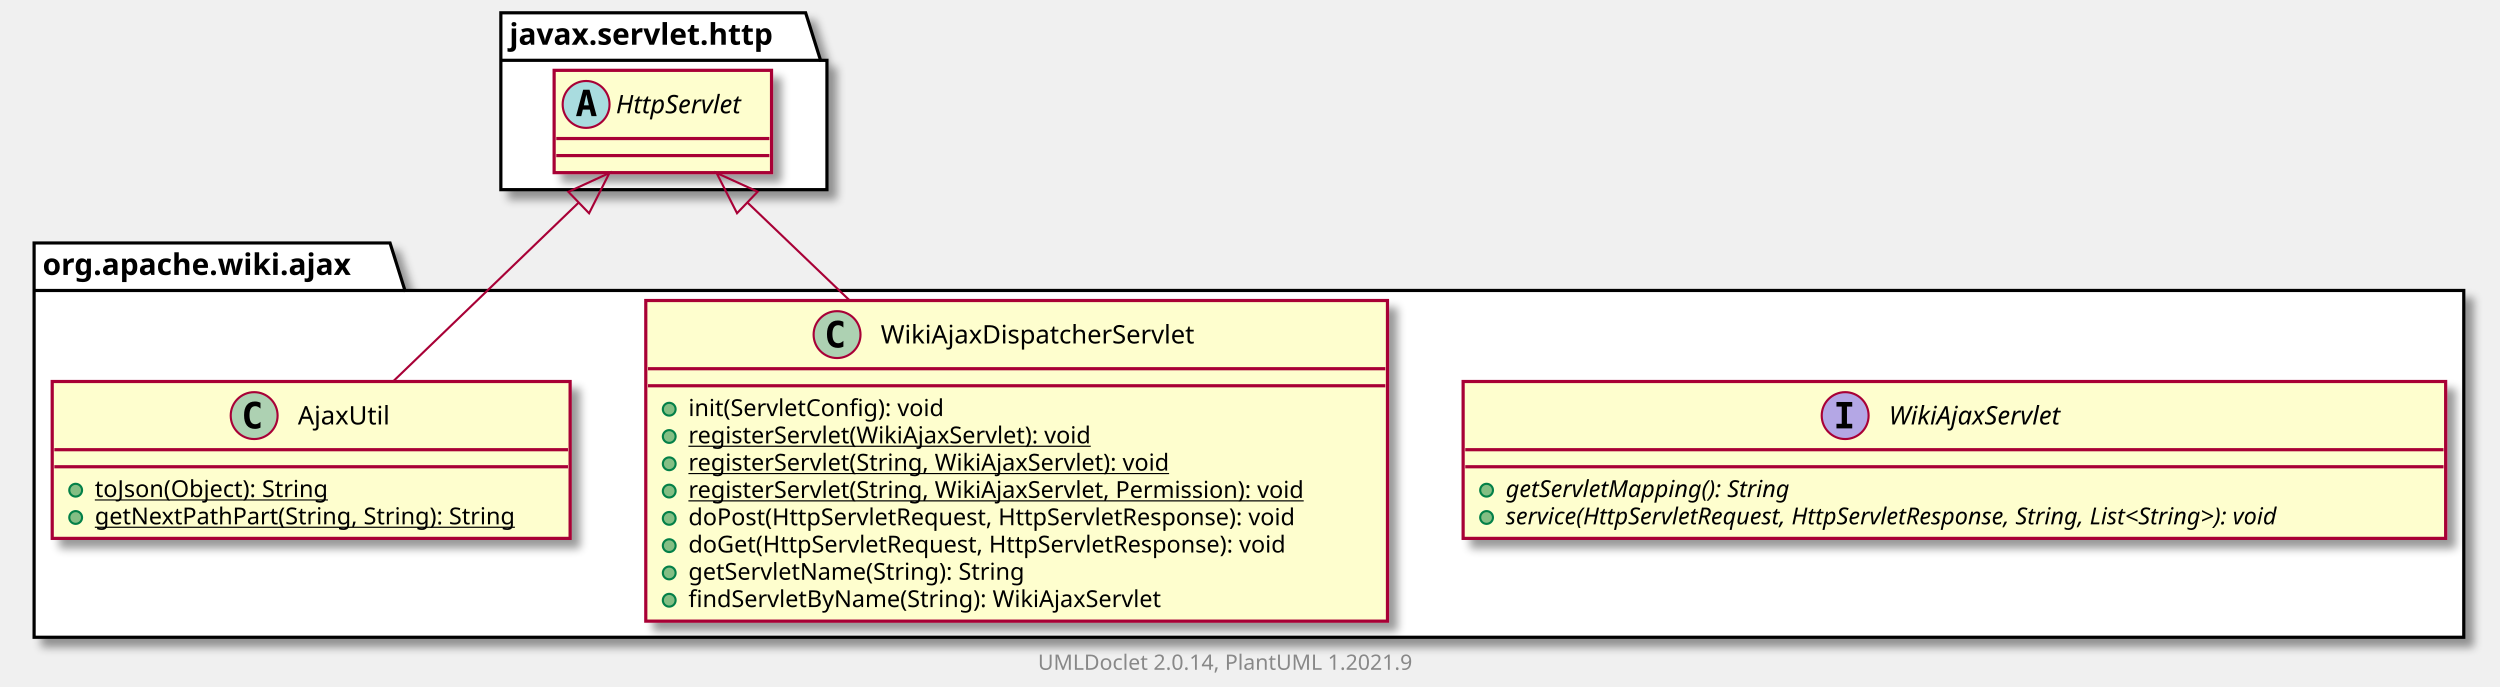
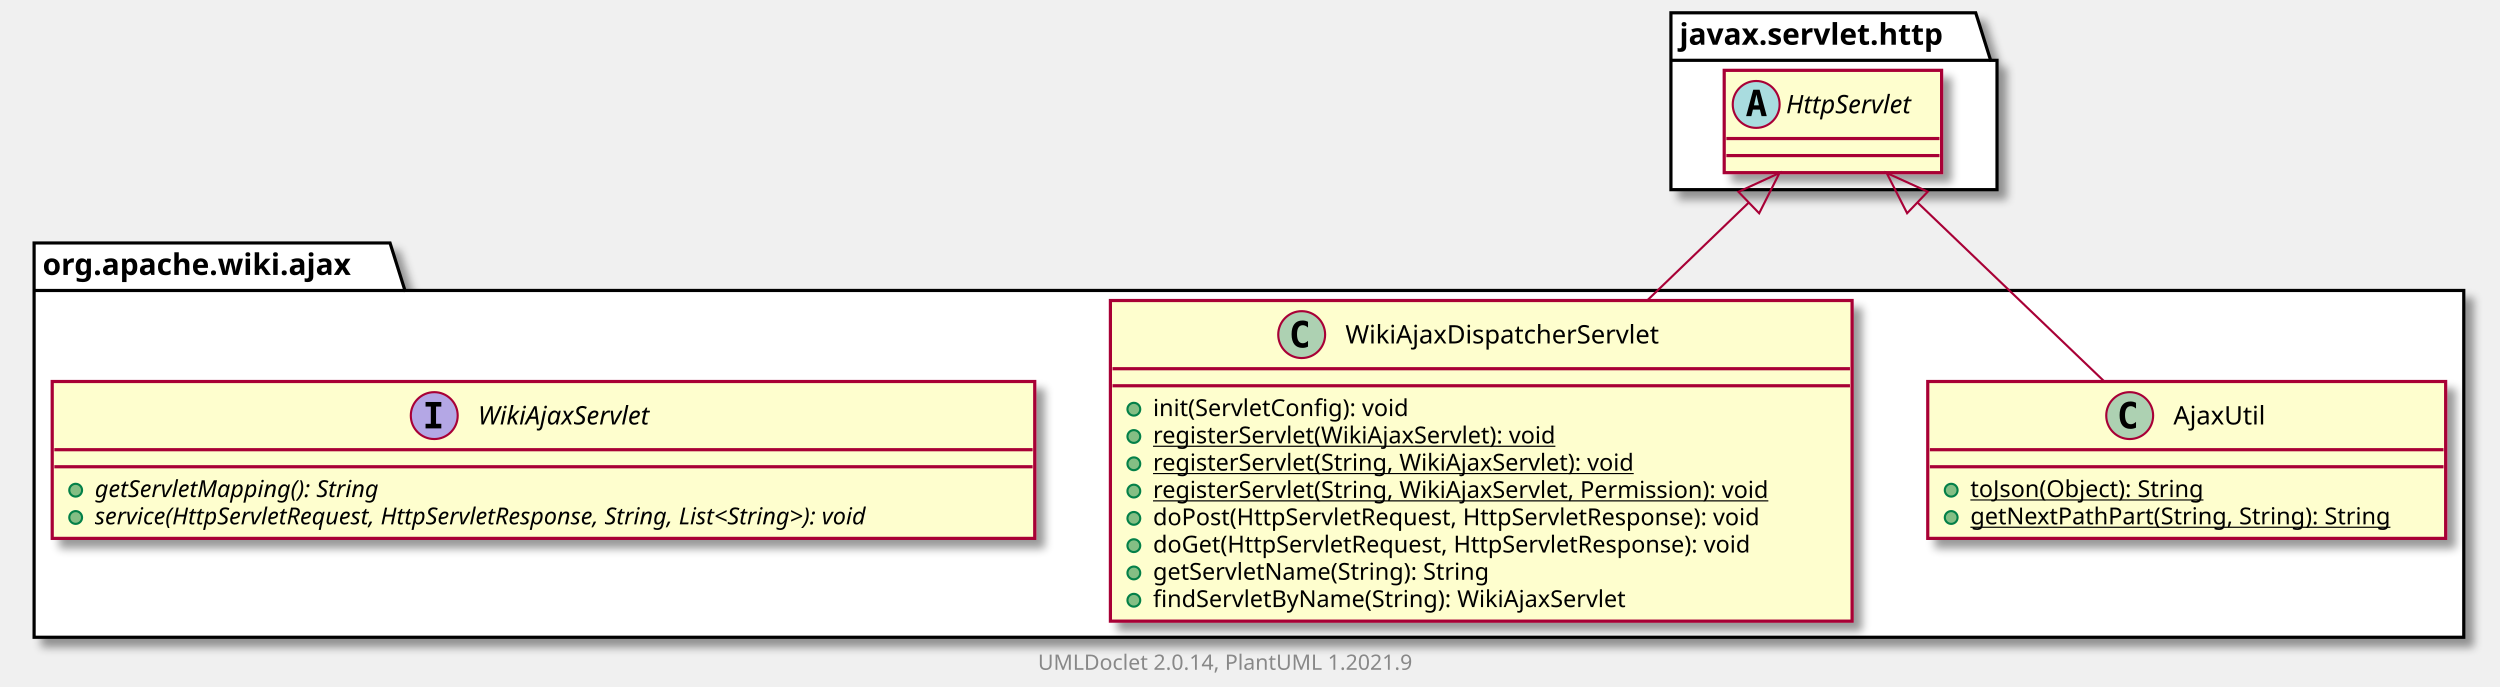
<svg xmlns="http://www.w3.org/2000/svg" xmlns:xlink="http://www.w3.org/1999/xlink" contentScriptType="application/ecmascript" contentStyleType="text/css" height="322px" preserveAspectRatio="none" style="width:1173px;height:322px;background:#FFFFFF;" version="1.1" viewBox="0 0 1173 322" width="1173px" zoomAndPan="magnify">
  <defs>
-     <filter height="300%" id="f1lxdc7wnnqs9g" width="300%" x="-1" y="-1">
+     <filter height="300%" id="fa0p190t9cnt2" width="300%" x="-1" y="-1">
      <feGaussianBlur result="blurOut" stdDeviation="2.0" />
      <feColorMatrix in="blurOut" result="blurOut2" type="matrix" values="0 0 0 0 0 0 0 0 0 0 0 0 0 0 0 0 0 0 .4 0" />
      <feOffset dx="4.0" dy="4.0" in="blurOut2" result="blurOut3" />
      <feBlend in="SourceGraphic" in2="blurOut3" mode="normal" />
    </filter>
  </defs>
  <g>
-     <polygon fill="#FFFFFF" filter="url(#f1lxdc7wnnqs9g)" points="16,114,183,114,190,136.297,1156,136.297,1156,299,16,299,16,114" style="stroke:#000000;stroke-width:1.5;" />
+     <polygon fill="#FFFFFF" filter="url(#fa0p190t9cnt2)" points="16,114,183,114,190,136.297,1156,136.297,1156,299,16,299,16,114" style="stroke:#000000;stroke-width:1.5;" />
    <line style="stroke:#000000;stroke-width:1.5;" x1="16" x2="190" y1="136.297" y2="136.297" />
    <text fill="#000000" font-family="sans-serif" font-size="14" font-weight="bold" lengthAdjust="spacing" textLength="161" x="20" y="128.995">org.apache.wiki.ajax</text>
-     <polygon fill="#FFFFFF" filter="url(#f1lxdc7wnnqs9g)" points="235,6,378,6,385,28.297,388,28.297,388,89,235,89,235,6" style="stroke:#000000;stroke-width:1.5;" />
-     <line style="stroke:#000000;stroke-width:1.5;" x1="235" x2="385" y1="28.297" y2="28.297" />
-     <text fill="#000000" font-family="sans-serif" font-size="14" font-weight="bold" lengthAdjust="spacing" textLength="137" x="239" y="20.995">javax.servlet.http</text>
-     <a href="WikiAjaxServlet.html" target="_top" title="WikiAjaxServlet.html" xlink:actuate="onRequest" xlink:href="WikiAjaxServlet.html" xlink:show="new" xlink:title="WikiAjaxServlet.html" xlink:type="simple">
-       <rect codeLine="3" fill="#FEFECE" filter="url(#f1lxdc7wnnqs9g)" height="73.609" id="org.apache.wiki.ajax.WikiAjaxServlet" style="stroke:#A80036;stroke-width:1.5;" width="461" x="686.5" y="179" />
-       <ellipse cx="865.75" cy="195" fill="#B4A7E5" rx="11" ry="11" style="stroke:#A80036;stroke-width:1.0;" />
-       <path d="M861.672,190.766 L861.672,188.609 L869.062,188.609 L869.062,190.766 L866.594,190.766 L866.594,198.844 L869.062,198.844 L869.062,201 L861.672,201 L861.672,198.844 L864.141,198.844 L864.141,190.766 L861.672,190.766 Z " fill="#000000" />
-       <text fill="#000000" font-family="sans-serif" font-size="12" font-style="italic" lengthAdjust="spacing" textLength="94" x="886.25" y="199.154">WikiAjaxServlet</text>
-       <line style="stroke:#A80036;stroke-width:1.5;" x1="687.5" x2="1146.5" y1="211" y2="211" />
-       <line style="stroke:#A80036;stroke-width:1.5;" x1="687.5" x2="1146.5" y1="219" y2="219" />
-       <ellipse cx="697.5" cy="230" fill="#84BE84" rx="3" ry="3" style="stroke:#038048;stroke-width:1.0;" />
-       <text fill="#000000" font-family="sans-serif" font-size="11" font-style="italic" lengthAdjust="spacing" textLength="154" x="706.5" y="233.21">getServletMapping(): String</text>
-       <ellipse cx="697.5" cy="242.805" fill="#84BE84" rx="3" ry="3" style="stroke:#038048;stroke-width:1.0;" />
-       <text fill="#000000" font-family="sans-serif" font-size="11" font-style="italic" lengthAdjust="spacing" textLength="435" x="706.5" y="246.015">service(HttpServletRequest, HttpServletResponse, String, List&lt;String&gt;): void</text>
+     <polygon fill="#FFFFFF" filter="url(#fa0p190t9cnt2)" points="784,6,927,6,934,28.297,937,28.297,937,89,784,89,784,6" style="stroke:#000000;stroke-width:1.5;" />
+     <line style="stroke:#000000;stroke-width:1.5;" x1="784" x2="934" y1="28.297" y2="28.297" />
+     <text fill="#000000" font-family="sans-serif" font-size="14" font-weight="bold" lengthAdjust="spacing" textLength="137" x="788" y="20.995">javax.servlet.http</text>
+     <a href="AjaxUtil.html" target="_top" title="AjaxUtil.html" xlink:actuate="onRequest" xlink:href="AjaxUtil.html" xlink:show="new" xlink:title="AjaxUtil.html" xlink:type="simple">
+       <rect codeLine="3" fill="#FEFECE" filter="url(#fa0p190t9cnt2)" height="73.609" id="org.apache.wiki.ajax.AjaxUtil" style="stroke:#A80036;stroke-width:1.5;" width="243" x="904.5" y="179" />
+       <ellipse cx="999.25" cy="195" fill="#ADD1B2" rx="11" ry="11" style="stroke:#A80036;stroke-width:1.0;" />
+       <path d="M1002.219,200.641 Q1001.641,200.938 1001,201.078 Q1000.359,201.234 999.656,201.234 Q997.156,201.234 995.828,199.594 Q994.516,197.938 994.516,194.812 Q994.516,191.688 995.828,190.031 Q997.156,188.375 999.656,188.375 Q1000.359,188.375 1001,188.531 Q1001.656,188.688 1002.219,188.984 L1002.219,191.703 Q1001.594,191.125 1001,190.859 Q1000.406,190.578 999.781,190.578 Q998.438,190.578 997.75,191.656 Q997.062,192.719 997.062,194.812 Q997.062,196.906 997.75,197.984 Q998.438,199.047 999.781,199.047 Q1000.406,199.047 1001,198.781 Q1001.594,198.5 1002.219,197.922 L1002.219,200.641 Z " fill="#000000" />
+       <text fill="#000000" font-family="sans-serif" font-size="12" lengthAdjust="spacing" textLength="45" x="1019.75" y="199.154">AjaxUtil</text>
+       <line style="stroke:#A80036;stroke-width:1.5;" x1="905.5" x2="1146.5" y1="211" y2="211" />
+       <line style="stroke:#A80036;stroke-width:1.5;" x1="905.5" x2="1146.5" y1="219" y2="219" />
+       <ellipse cx="915.5" cy="230" fill="#84BE84" rx="3" ry="3" style="stroke:#038048;stroke-width:1.0;" />
+       <text fill="#000000" font-family="sans-serif" font-size="11" lengthAdjust="spacing" text-decoration="underline" textLength="121" x="924.5" y="233.21">toJson(Object): String</text>
+       <ellipse cx="915.5" cy="242.805" fill="#84BE84" rx="3" ry="3" style="stroke:#038048;stroke-width:1.0;" />
+       <text fill="#000000" font-family="sans-serif" font-size="11" lengthAdjust="spacing" text-decoration="underline" textLength="217" x="924.5" y="246.015">getNextPathPart(String, String): String</text>
    </a>
    <a href="WikiAjaxDispatcherServlet.html" target="_top" title="WikiAjaxDispatcherServlet.html" xlink:actuate="onRequest" xlink:href="WikiAjaxDispatcherServlet.html" xlink:show="new" xlink:title="WikiAjaxDispatcherServlet.html" xlink:type="simple">
-       <rect codeLine="8" fill="#FEFECE" filter="url(#f1lxdc7wnnqs9g)" height="150.438" id="org.apache.wiki.ajax.WikiAjaxDispatcherServlet" style="stroke:#A80036;stroke-width:1.5;" width="348" x="303" y="141" />
-       <ellipse cx="392.75" cy="157" fill="#ADD1B2" rx="11" ry="11" style="stroke:#A80036;stroke-width:1.0;" />
-       <path d="M395.719,162.641 Q395.141,162.938 394.5,163.078 Q393.859,163.234 393.156,163.234 Q390.656,163.234 389.328,161.594 Q388.016,159.938 388.016,156.812 Q388.016,153.688 389.328,152.031 Q390.656,150.375 393.156,150.375 Q393.859,150.375 394.5,150.531 Q395.156,150.688 395.719,150.984 L395.719,153.703 Q395.094,153.125 394.5,152.859 Q393.906,152.578 393.281,152.578 Q391.938,152.578 391.25,153.656 Q390.562,154.719 390.562,156.812 Q390.562,158.906 391.25,159.984 Q391.938,161.047 393.281,161.047 Q393.906,161.047 394.5,160.781 Q395.094,160.5 395.719,159.922 L395.719,162.641 Z " fill="#000000" />
-       <text fill="#000000" font-family="sans-serif" font-size="12" lengthAdjust="spacing" textLength="160" x="413.25" y="161.154">WikiAjaxDispatcherServlet</text>
-       <line style="stroke:#A80036;stroke-width:1.5;" x1="304" x2="650" y1="173" y2="173" />
-       <line style="stroke:#A80036;stroke-width:1.5;" x1="304" x2="650" y1="181" y2="181" />
-       <ellipse cx="314" cy="192" fill="#84BE84" rx="3" ry="3" style="stroke:#038048;stroke-width:1.0;" />
-       <text fill="#000000" font-family="sans-serif" font-size="11" lengthAdjust="spacing" textLength="132" x="323" y="195.21">init(ServletConfig): void</text>
-       <ellipse cx="314" cy="204.805" fill="#84BE84" rx="3" ry="3" style="stroke:#038048;stroke-width:1.0;" />
-       <text fill="#000000" font-family="sans-serif" font-size="11" lengthAdjust="spacing" text-decoration="underline" textLength="208" x="323" y="208.015">registerServlet(WikiAjaxServlet): void</text>
-       <ellipse cx="314" cy="217.609" fill="#84BE84" rx="3" ry="3" style="stroke:#038048;stroke-width:1.0;" />
-       <text fill="#000000" font-family="sans-serif" font-size="11" lengthAdjust="spacing" text-decoration="underline" textLength="250" x="323" y="220.82">registerServlet(String, WikiAjaxServlet): void</text>
-       <ellipse cx="314" cy="230.414" fill="#84BE84" rx="3" ry="3" style="stroke:#038048;stroke-width:1.0;" />
-       <text fill="#000000" font-family="sans-serif" font-size="11" lengthAdjust="spacing" text-decoration="underline" textLength="322" x="323" y="233.625">registerServlet(String, WikiAjaxServlet, Permission): void</text>
-       <ellipse cx="314" cy="243.219" fill="#84BE84" rx="3" ry="3" style="stroke:#038048;stroke-width:1.0;" />
-       <text fill="#000000" font-family="sans-serif" font-size="11" lengthAdjust="spacing" textLength="314" x="323" y="246.429">doPost(HttpServletRequest, HttpServletResponse): void</text>
-       <ellipse cx="314" cy="256.023" fill="#84BE84" rx="3" ry="3" style="stroke:#038048;stroke-width:1.0;" />
-       <text fill="#000000" font-family="sans-serif" font-size="11" lengthAdjust="spacing" textLength="309" x="323" y="259.234">doGet(HttpServletRequest, HttpServletResponse): void</text>
-       <ellipse cx="314" cy="268.828" fill="#84BE84" rx="3" ry="3" style="stroke:#038048;stroke-width:1.0;" />
-       <text fill="#000000" font-family="sans-serif" font-size="11" lengthAdjust="spacing" textLength="175" x="323" y="272.039">getServletName(String): String</text>
-       <ellipse cx="314" cy="281.633" fill="#84BE84" rx="3" ry="3" style="stroke:#038048;stroke-width:1.0;" />
-       <text fill="#000000" font-family="sans-serif" font-size="11" lengthAdjust="spacing" textLength="242" x="323" y="284.843">findServletByName(String): WikiAjaxServlet</text>
+       <rect codeLine="8" fill="#FEFECE" filter="url(#fa0p190t9cnt2)" height="150.438" id="org.apache.wiki.ajax.WikiAjaxDispatcherServlet" style="stroke:#A80036;stroke-width:1.5;" width="348" x="521" y="141" />
+       <ellipse cx="610.75" cy="157" fill="#ADD1B2" rx="11" ry="11" style="stroke:#A80036;stroke-width:1.0;" />
+       <path d="M613.719,162.641 Q613.141,162.938 612.5,163.078 Q611.859,163.234 611.156,163.234 Q608.656,163.234 607.328,161.594 Q606.016,159.938 606.016,156.812 Q606.016,153.688 607.328,152.031 Q608.656,150.375 611.156,150.375 Q611.859,150.375 612.5,150.531 Q613.156,150.688 613.719,150.984 L613.719,153.703 Q613.094,153.125 612.5,152.859 Q611.906,152.578 611.281,152.578 Q609.938,152.578 609.25,153.656 Q608.562,154.719 608.562,156.812 Q608.562,158.906 609.25,159.984 Q609.938,161.047 611.281,161.047 Q611.906,161.047 612.5,160.781 Q613.094,160.5 613.719,159.922 L613.719,162.641 Z " fill="#000000" />
+       <text fill="#000000" font-family="sans-serif" font-size="12" lengthAdjust="spacing" textLength="160" x="631.25" y="161.154">WikiAjaxDispatcherServlet</text>
+       <line style="stroke:#A80036;stroke-width:1.5;" x1="522" x2="868" y1="173" y2="173" />
+       <line style="stroke:#A80036;stroke-width:1.5;" x1="522" x2="868" y1="181" y2="181" />
+       <ellipse cx="532" cy="192" fill="#84BE84" rx="3" ry="3" style="stroke:#038048;stroke-width:1.0;" />
+       <text fill="#000000" font-family="sans-serif" font-size="11" lengthAdjust="spacing" textLength="132" x="541" y="195.21">init(ServletConfig): void</text>
+       <ellipse cx="532" cy="204.805" fill="#84BE84" rx="3" ry="3" style="stroke:#038048;stroke-width:1.0;" />
+       <text fill="#000000" font-family="sans-serif" font-size="11" lengthAdjust="spacing" text-decoration="underline" textLength="208" x="541" y="208.015">registerServlet(WikiAjaxServlet): void</text>
+       <ellipse cx="532" cy="217.609" fill="#84BE84" rx="3" ry="3" style="stroke:#038048;stroke-width:1.0;" />
+       <text fill="#000000" font-family="sans-serif" font-size="11" lengthAdjust="spacing" text-decoration="underline" textLength="250" x="541" y="220.82">registerServlet(String, WikiAjaxServlet): void</text>
+       <ellipse cx="532" cy="230.414" fill="#84BE84" rx="3" ry="3" style="stroke:#038048;stroke-width:1.0;" />
+       <text fill="#000000" font-family="sans-serif" font-size="11" lengthAdjust="spacing" text-decoration="underline" textLength="322" x="541" y="233.625">registerServlet(String, WikiAjaxServlet, Permission): void</text>
+       <ellipse cx="532" cy="243.219" fill="#84BE84" rx="3" ry="3" style="stroke:#038048;stroke-width:1.0;" />
+       <text fill="#000000" font-family="sans-serif" font-size="11" lengthAdjust="spacing" textLength="314" x="541" y="246.429">doPost(HttpServletRequest, HttpServletResponse): void</text>
+       <ellipse cx="532" cy="256.023" fill="#84BE84" rx="3" ry="3" style="stroke:#038048;stroke-width:1.0;" />
+       <text fill="#000000" font-family="sans-serif" font-size="11" lengthAdjust="spacing" textLength="309" x="541" y="259.234">doGet(HttpServletRequest, HttpServletResponse): void</text>
+       <ellipse cx="532" cy="268.828" fill="#84BE84" rx="3" ry="3" style="stroke:#038048;stroke-width:1.0;" />
+       <text fill="#000000" font-family="sans-serif" font-size="11" lengthAdjust="spacing" textLength="175" x="541" y="272.039">getServletName(String): String</text>
+       <ellipse cx="532" cy="281.633" fill="#84BE84" rx="3" ry="3" style="stroke:#038048;stroke-width:1.0;" />
+       <text fill="#000000" font-family="sans-serif" font-size="11" lengthAdjust="spacing" textLength="242" x="541" y="284.843">findServletByName(String): WikiAjaxServlet</text>
    </a>
-     <a href="AjaxUtil.html" target="_top" title="AjaxUtil.html" xlink:actuate="onRequest" xlink:href="AjaxUtil.html" xlink:show="new" xlink:title="AjaxUtil.html" xlink:type="simple">
-       <rect codeLine="19" fill="#FEFECE" filter="url(#f1lxdc7wnnqs9g)" height="73.609" id="org.apache.wiki.ajax.AjaxUtil" style="stroke:#A80036;stroke-width:1.5;" width="243" x="24.5" y="179" />
-       <ellipse cx="119.25" cy="195" fill="#ADD1B2" rx="11" ry="11" style="stroke:#A80036;stroke-width:1.0;" />
-       <path d="M122.219,200.641 Q121.641,200.938 121,201.078 Q120.359,201.234 119.656,201.234 Q117.156,201.234 115.828,199.594 Q114.516,197.938 114.516,194.812 Q114.516,191.688 115.828,190.031 Q117.156,188.375 119.656,188.375 Q120.359,188.375 121,188.531 Q121.656,188.688 122.219,188.984 L122.219,191.703 Q121.594,191.125 121,190.859 Q120.406,190.578 119.781,190.578 Q118.438,190.578 117.75,191.656 Q117.062,192.719 117.062,194.812 Q117.062,196.906 117.75,197.984 Q118.438,199.047 119.781,199.047 Q120.406,199.047 121,198.781 Q121.594,198.5 122.219,197.922 L122.219,200.641 Z " fill="#000000" />
-       <text fill="#000000" font-family="sans-serif" font-size="12" lengthAdjust="spacing" textLength="45" x="139.75" y="199.154">AjaxUtil</text>
-       <line style="stroke:#A80036;stroke-width:1.5;" x1="25.5" x2="266.5" y1="211" y2="211" />
-       <line style="stroke:#A80036;stroke-width:1.5;" x1="25.5" x2="266.5" y1="219" y2="219" />
+     <a href="WikiAjaxServlet.html" target="_top" title="WikiAjaxServlet.html" xlink:actuate="onRequest" xlink:href="WikiAjaxServlet.html" xlink:show="new" xlink:title="WikiAjaxServlet.html" xlink:type="simple">
+       <rect codeLine="19" fill="#FEFECE" filter="url(#fa0p190t9cnt2)" height="73.609" id="org.apache.wiki.ajax.WikiAjaxServlet" style="stroke:#A80036;stroke-width:1.5;" width="461" x="24.5" y="179" />
+       <ellipse cx="203.75" cy="195" fill="#B4A7E5" rx="11" ry="11" style="stroke:#A80036;stroke-width:1.0;" />
+       <path d="M199.672,190.766 L199.672,188.609 L207.062,188.609 L207.062,190.766 L204.594,190.766 L204.594,198.844 L207.062,198.844 L207.062,201 L199.672,201 L199.672,198.844 L202.141,198.844 L202.141,190.766 L199.672,190.766 Z " fill="#000000" />
+       <text fill="#000000" font-family="sans-serif" font-size="12" font-style="italic" lengthAdjust="spacing" textLength="94" x="224.25" y="199.154">WikiAjaxServlet</text>
+       <line style="stroke:#A80036;stroke-width:1.5;" x1="25.5" x2="484.5" y1="211" y2="211" />
+       <line style="stroke:#A80036;stroke-width:1.5;" x1="25.5" x2="484.5" y1="219" y2="219" />
      <ellipse cx="35.5" cy="230" fill="#84BE84" rx="3" ry="3" style="stroke:#038048;stroke-width:1.0;" />
-       <text fill="#000000" font-family="sans-serif" font-size="11" lengthAdjust="spacing" text-decoration="underline" textLength="121" x="44.5" y="233.21">toJson(Object): String</text>
+       <text fill="#000000" font-family="sans-serif" font-size="11" font-style="italic" lengthAdjust="spacing" textLength="154" x="44.5" y="233.21">getServletMapping(): String</text>
      <ellipse cx="35.5" cy="242.805" fill="#84BE84" rx="3" ry="3" style="stroke:#038048;stroke-width:1.0;" />
-       <text fill="#000000" font-family="sans-serif" font-size="11" lengthAdjust="spacing" text-decoration="underline" textLength="217" x="44.5" y="246.015">getNextPathPart(String, String): String</text>
+       <text fill="#000000" font-family="sans-serif" font-size="11" font-style="italic" lengthAdjust="spacing" textLength="435" x="44.5" y="246.015">service(HttpServletRequest, HttpServletResponse, String, List&lt;String&gt;): void</text>
    </a>
-     <rect codeLine="29" fill="#FEFECE" filter="url(#f1lxdc7wnnqs9g)" height="48" id="javax.servlet.http.HttpServlet" style="stroke:#A80036;stroke-width:1.5;" width="102" x="260" y="33" />
-     <ellipse cx="275" cy="49" fill="#A9DCDF" rx="11" ry="11" style="stroke:#A80036;stroke-width:1.0;" />
-     <path d="M275.109,44.344 L273.953,49.422 L276.281,49.422 L275.109,44.344 Z M273.625,42.109 L276.609,42.109 L279.969,54.5 L277.516,54.5 L276.75,51.438 L273.469,51.438 L272.719,54.5 L270.281,54.5 L273.625,42.109 Z " fill="#000000" />
-     <text fill="#000000" font-family="sans-serif" font-size="12" font-style="italic" lengthAdjust="spacing" textLength="70" x="289" y="53.154">HttpServlet</text>
-     <line style="stroke:#A80036;stroke-width:1.5;" x1="261" x2="361" y1="65" y2="65" />
-     <line style="stroke:#A80036;stroke-width:1.5;" x1="261" x2="361" y1="73" y2="73" />
-     <path codeLine="24" d="M350.781,95.104 C365.196,108.911 382.023,125.028 398.605,140.911 " fill="none" id="javax.servlet.http.HttpServlet-backto-org.apache.wiki.ajax.WikiAjaxDispatcherServlet" style="stroke:#A80036;stroke-width:1.0;" />
-     <polygon fill="none" points="345.813,100.038,336.212,81.149,355.497,89.928,345.813,100.038" style="stroke:#A80036;stroke-width:1.0;" />
-     <path codeLine="25" d="M271.486,95.077 C245.131,120.474 210.656,153.695 184.511,178.889 " fill="none" id="javax.servlet.http.HttpServlet-backto-org.apache.wiki.ajax.AjaxUtil" style="stroke:#A80036;stroke-width:1.0;" />
-     <polygon fill="none" points="266.681,89.986,285.94,81.149,276.396,100.067,266.681,89.986" style="stroke:#A80036;stroke-width:1.0;" />
+     <rect codeLine="29" fill="#FEFECE" filter="url(#fa0p190t9cnt2)" height="48" id="javax.servlet.http.HttpServlet" style="stroke:#A80036;stroke-width:1.5;" width="102" x="809" y="33" />
+     <ellipse cx="824" cy="49" fill="#A9DCDF" rx="11" ry="11" style="stroke:#A80036;stroke-width:1.0;" />
+     <path d="M824.109,44.344 L822.953,49.422 L825.281,49.422 L824.109,44.344 Z M822.625,42.109 L825.609,42.109 L828.969,54.5 L826.516,54.5 L825.75,51.438 L822.469,51.438 L821.719,54.5 L819.281,54.5 L822.625,42.109 Z " fill="#000000" />
+     <text fill="#000000" font-family="sans-serif" font-size="12" font-style="italic" lengthAdjust="spacing" textLength="70" x="838" y="53.154">HttpServlet</text>
+     <line style="stroke:#A80036;stroke-width:1.5;" x1="810" x2="910" y1="65" y2="65" />
+     <line style="stroke:#A80036;stroke-width:1.5;" x1="810" x2="910" y1="73" y2="73" />
+     <path codeLine="24" d="M899.754,95.077 C926.268,120.474 960.952,153.695 987.255,178.889 " fill="none" id="javax.servlet.http.HttpServlet-backto-org.apache.wiki.ajax.AjaxUtil" style="stroke:#A80036;stroke-width:1.0;" />
+     <polygon fill="none" points="894.813,100.038,885.212,81.149,904.497,89.928,894.813,100.038" style="stroke:#A80036;stroke-width:1.0;" />
+     <path codeLine="25" d="M820.458,95.104 C806.13,108.911 789.404,125.028 772.923,140.911 " fill="none" id="javax.servlet.http.HttpServlet-backto-org.apache.wiki.ajax.WikiAjaxDispatcherServlet" style="stroke:#A80036;stroke-width:1.0;" />
+     <polygon fill="none" points="815.681,89.986,834.94,81.149,825.396,100.067,815.681,89.986" style="stroke:#A80036;stroke-width:1.0;" />
    <text fill="#888888" font-family="sans-serif" font-size="10" lengthAdjust="spacing" textLength="186" x="487" y="314.282">UMLDoclet 2.0.14, PlantUML 1.2021.9</text>
  </g>
</svg>
